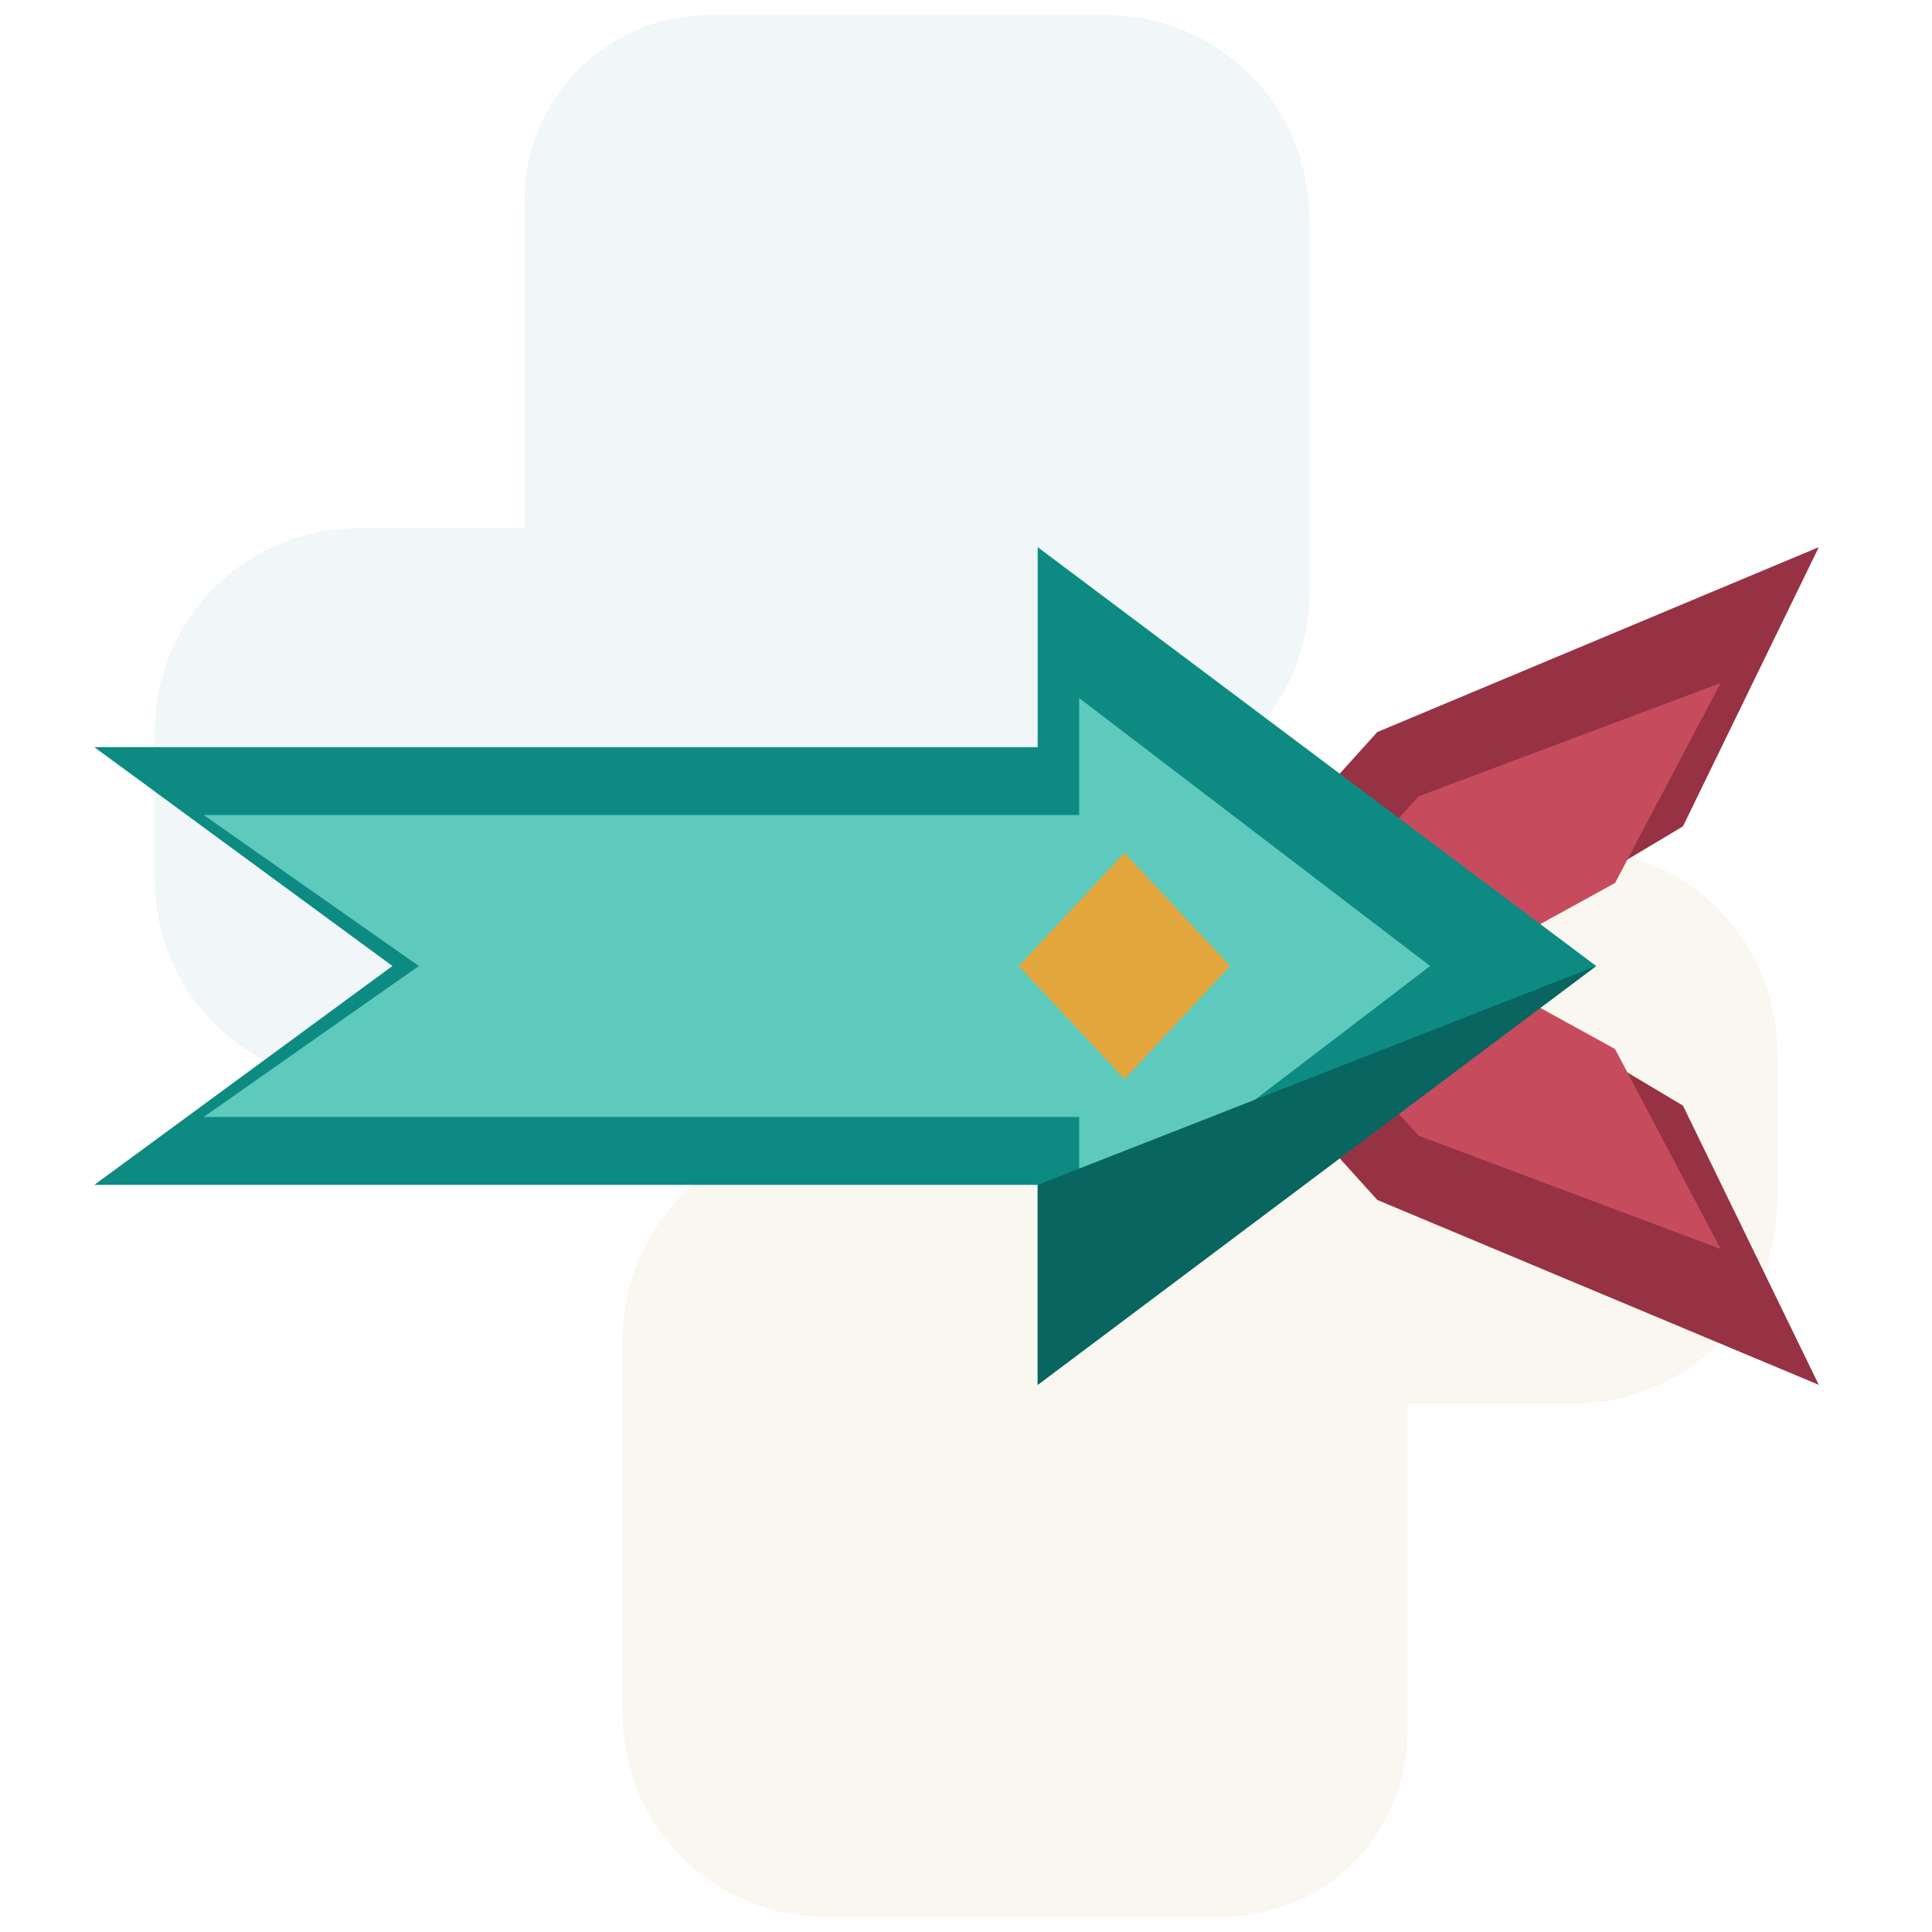
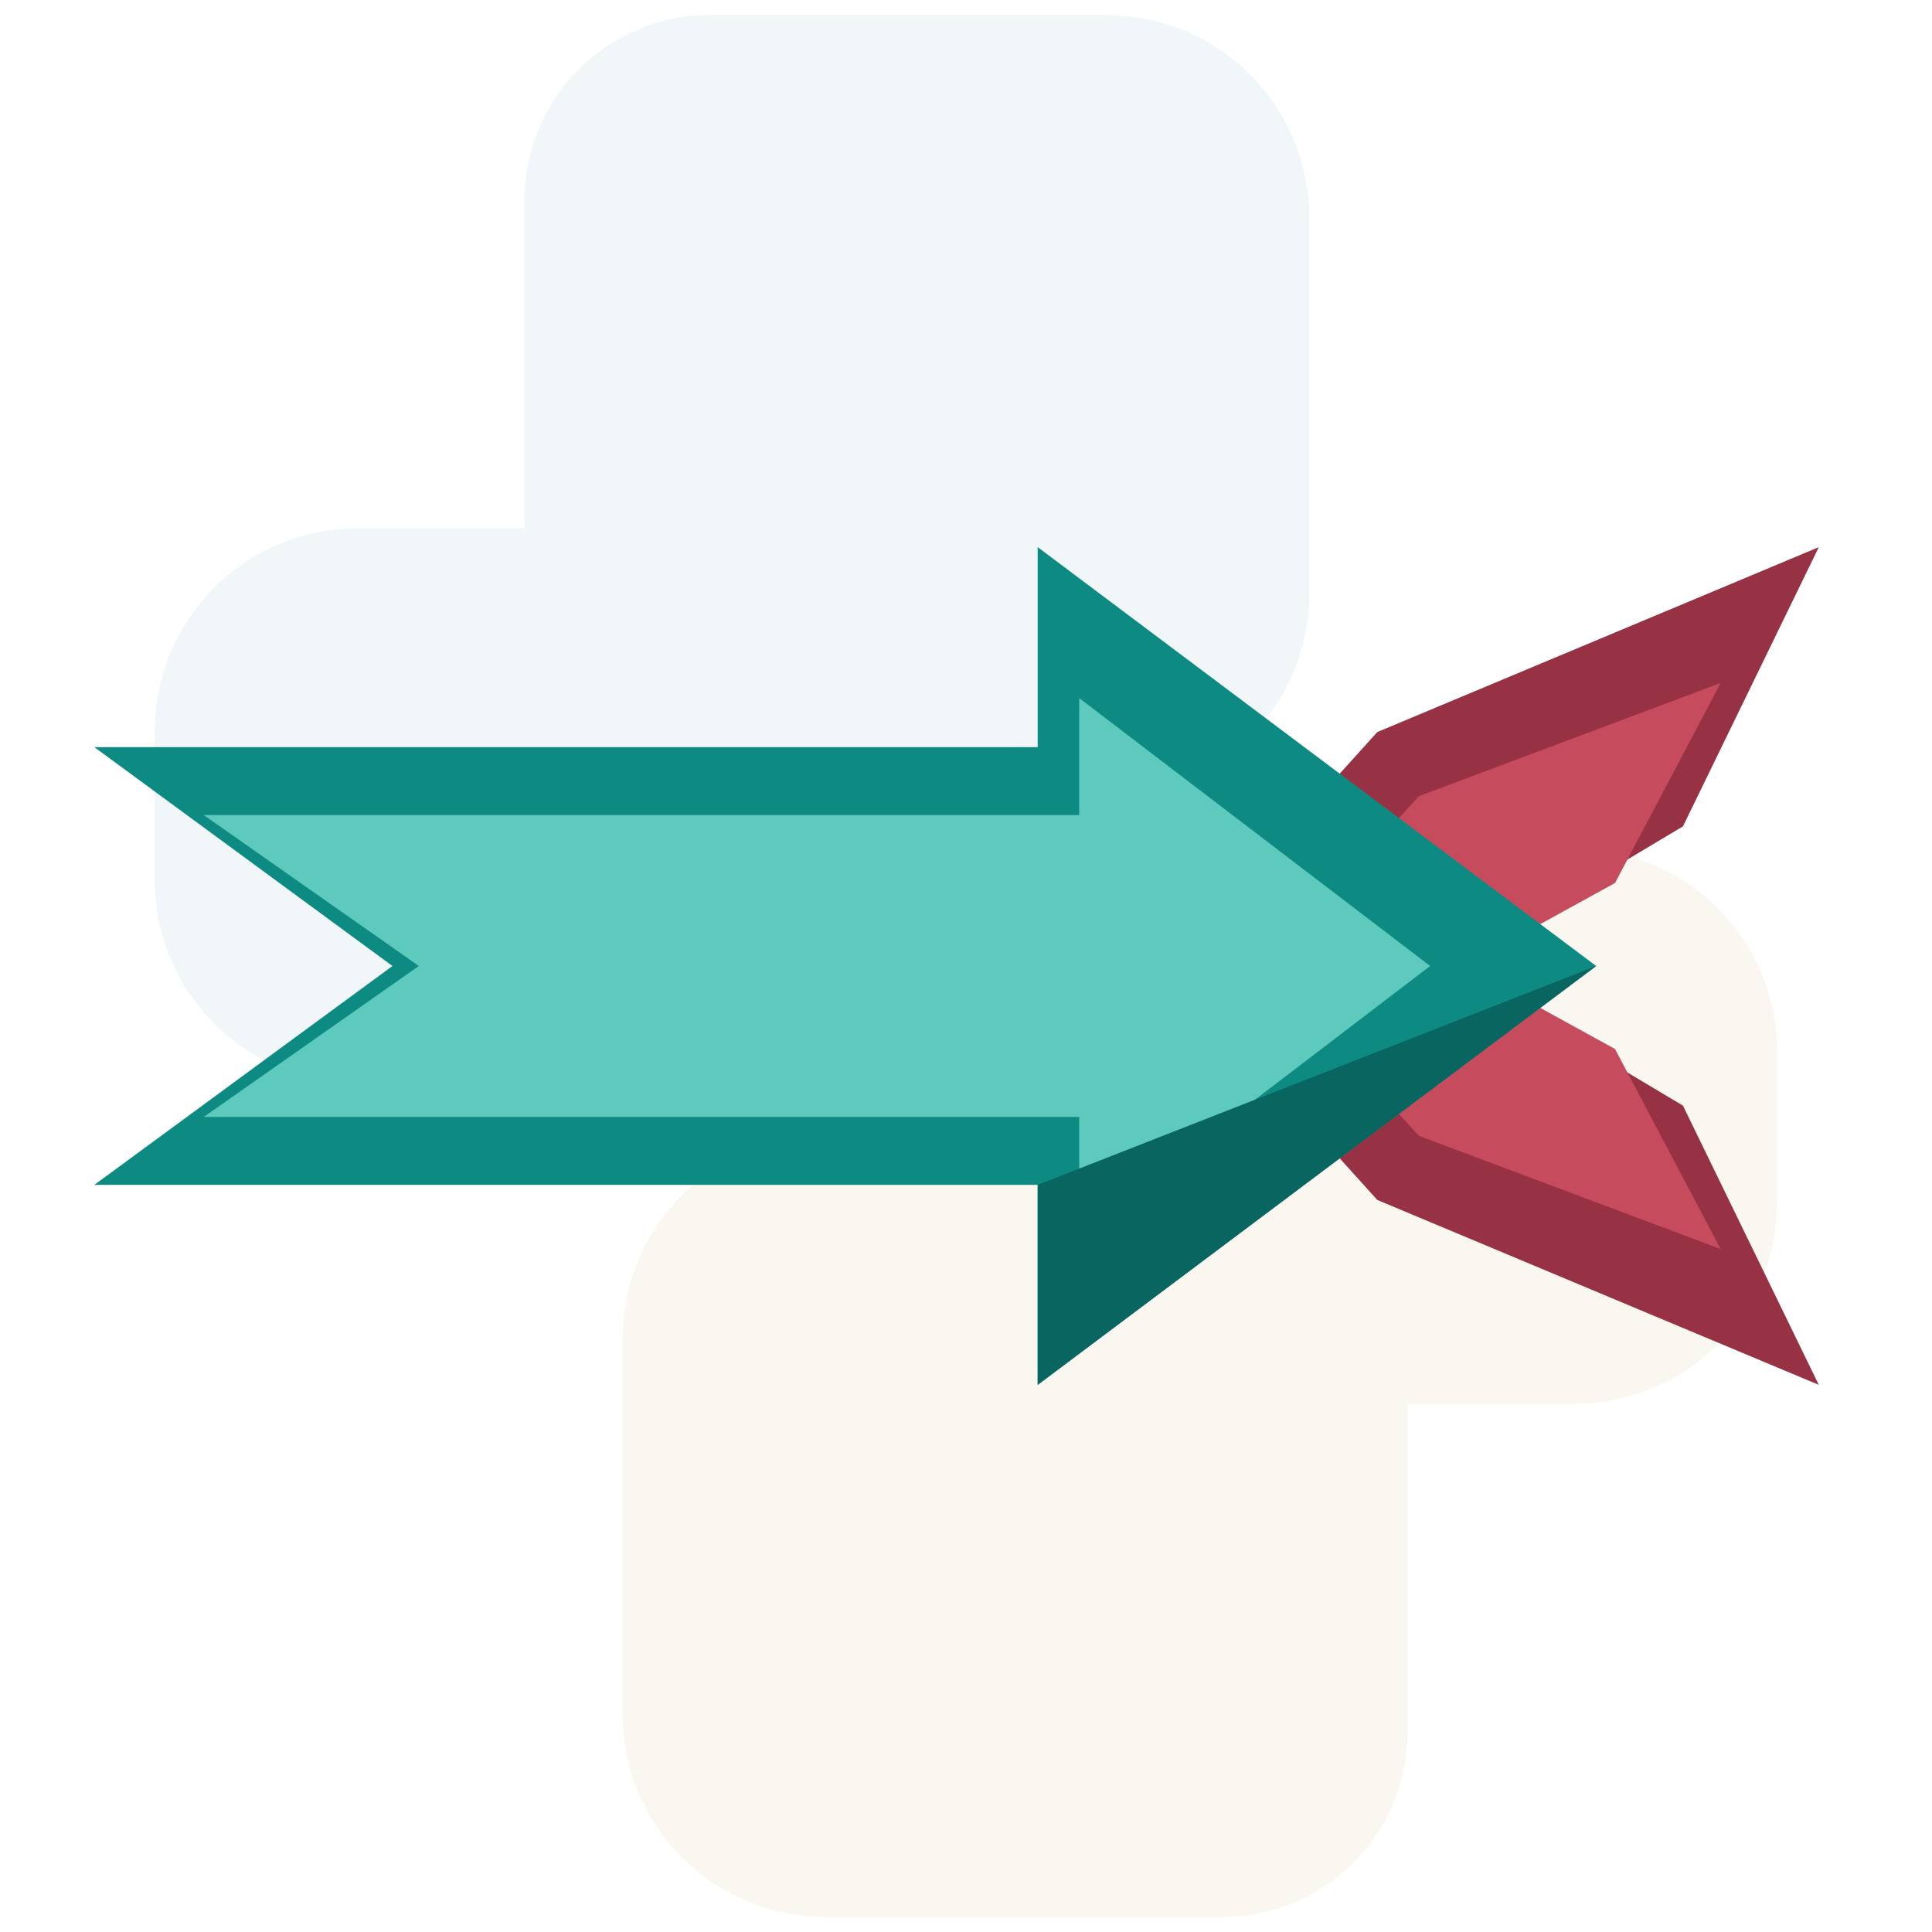
<svg xmlns="http://www.w3.org/2000/svg" viewBox="0 0 512 512" role="img" aria-labelledby="title description">
  <style>
    :root { color-scheme: light dark; }
    .language-mark { fill: #17323d; opacity: 0.07; }
    .python-upper { fill: #2874a6; opacity: 0.07; }
    .python-lower { fill: #aa8108; opacity: 0.07; }
    .primary { fill: #0d8b83; } .primary-light { fill: #5ecabd; } .primary-shade { fill: #08655f; }
    .secondary { fill: #c54b5d; } .secondary-light { fill: #ed8490; } .secondary-shade { fill: #963244; }
    .accent { fill: #e2a63d; } .neutral { fill: #28383e; } .shadow { fill: #14262c; opacity: 0.22; }
    @media (prefers-color-scheme: dark) {
      .language-mark { fill: #edf6f3; opacity: 0.08; }
      .python-upper { fill: #7ec5ed; opacity: 0.08; }
      .python-lower { fill: #f1ca50; opacity: 0.08; }
      .primary { fill: #3dc6ba; } .primary-light { fill: #81dfd3; } .primary-shade { fill: #1c9389; }
      .secondary { fill: #ef6978; } .secondary-light { fill: #ffa0aa; } .secondary-shade { fill: #bd4758; }
      .accent { fill: #f2c75e; } .neutral { fill: #e5efec; } .shadow { fill: #02090b; opacity: 0.34; }
    }
  </style>
  <g aria-hidden="true">
    <path class="python-upper" d="M139 53 C139 26 161 4 188 4 H293 C323 4 347 28 347 58 V157 C347 187 323 211 293 211 H212 C183 211 159 235 159 264 V287 H95 C65 287 41 263 41 233 V194 C41 164 65 140 95 140 H139 Z" />
    <path class="python-lower" d="M139 53 C139 26 161 4 188 4 H293 C323 4 347 28 347 58 V157 C347 187 323 211 293 211 H212 C183 211 159 235 159 264 V287 H95 C65 287 41 263 41 233 V194 C41 164 65 140 95 140 H139 Z" transform="rotate(180 256 256)" />
  </g>
  <g aria-hidden="true">
    <path class="secondary-shade" d="M482 145 L365 194 L309 256 L365 318 L482 367 L446 293 L384 256 L446 219 Z" />
    <path class="secondary" d="M456 181 L376 211 L335 256 L376 301 L456 331 L428 278 L388 256 L428 234 Z" />
    <path class="primary" d="M25 198 L275 198 L275 145 L423 256 L275 367 L275 314 L25 314 L104 256 Z" />
    <path class="primary-light" d="M54 216 L286 216 L286 185 L379 256 L286 327 L286 296 L54 296 L111 256 Z" />
    <path class="primary-shade" d="M275 314 L423 256 L275 367 Z" />
-     <path class="accent" d="M298 226 L326 256 L298 286 L270 256 Z" />
  </g>
</svg>
